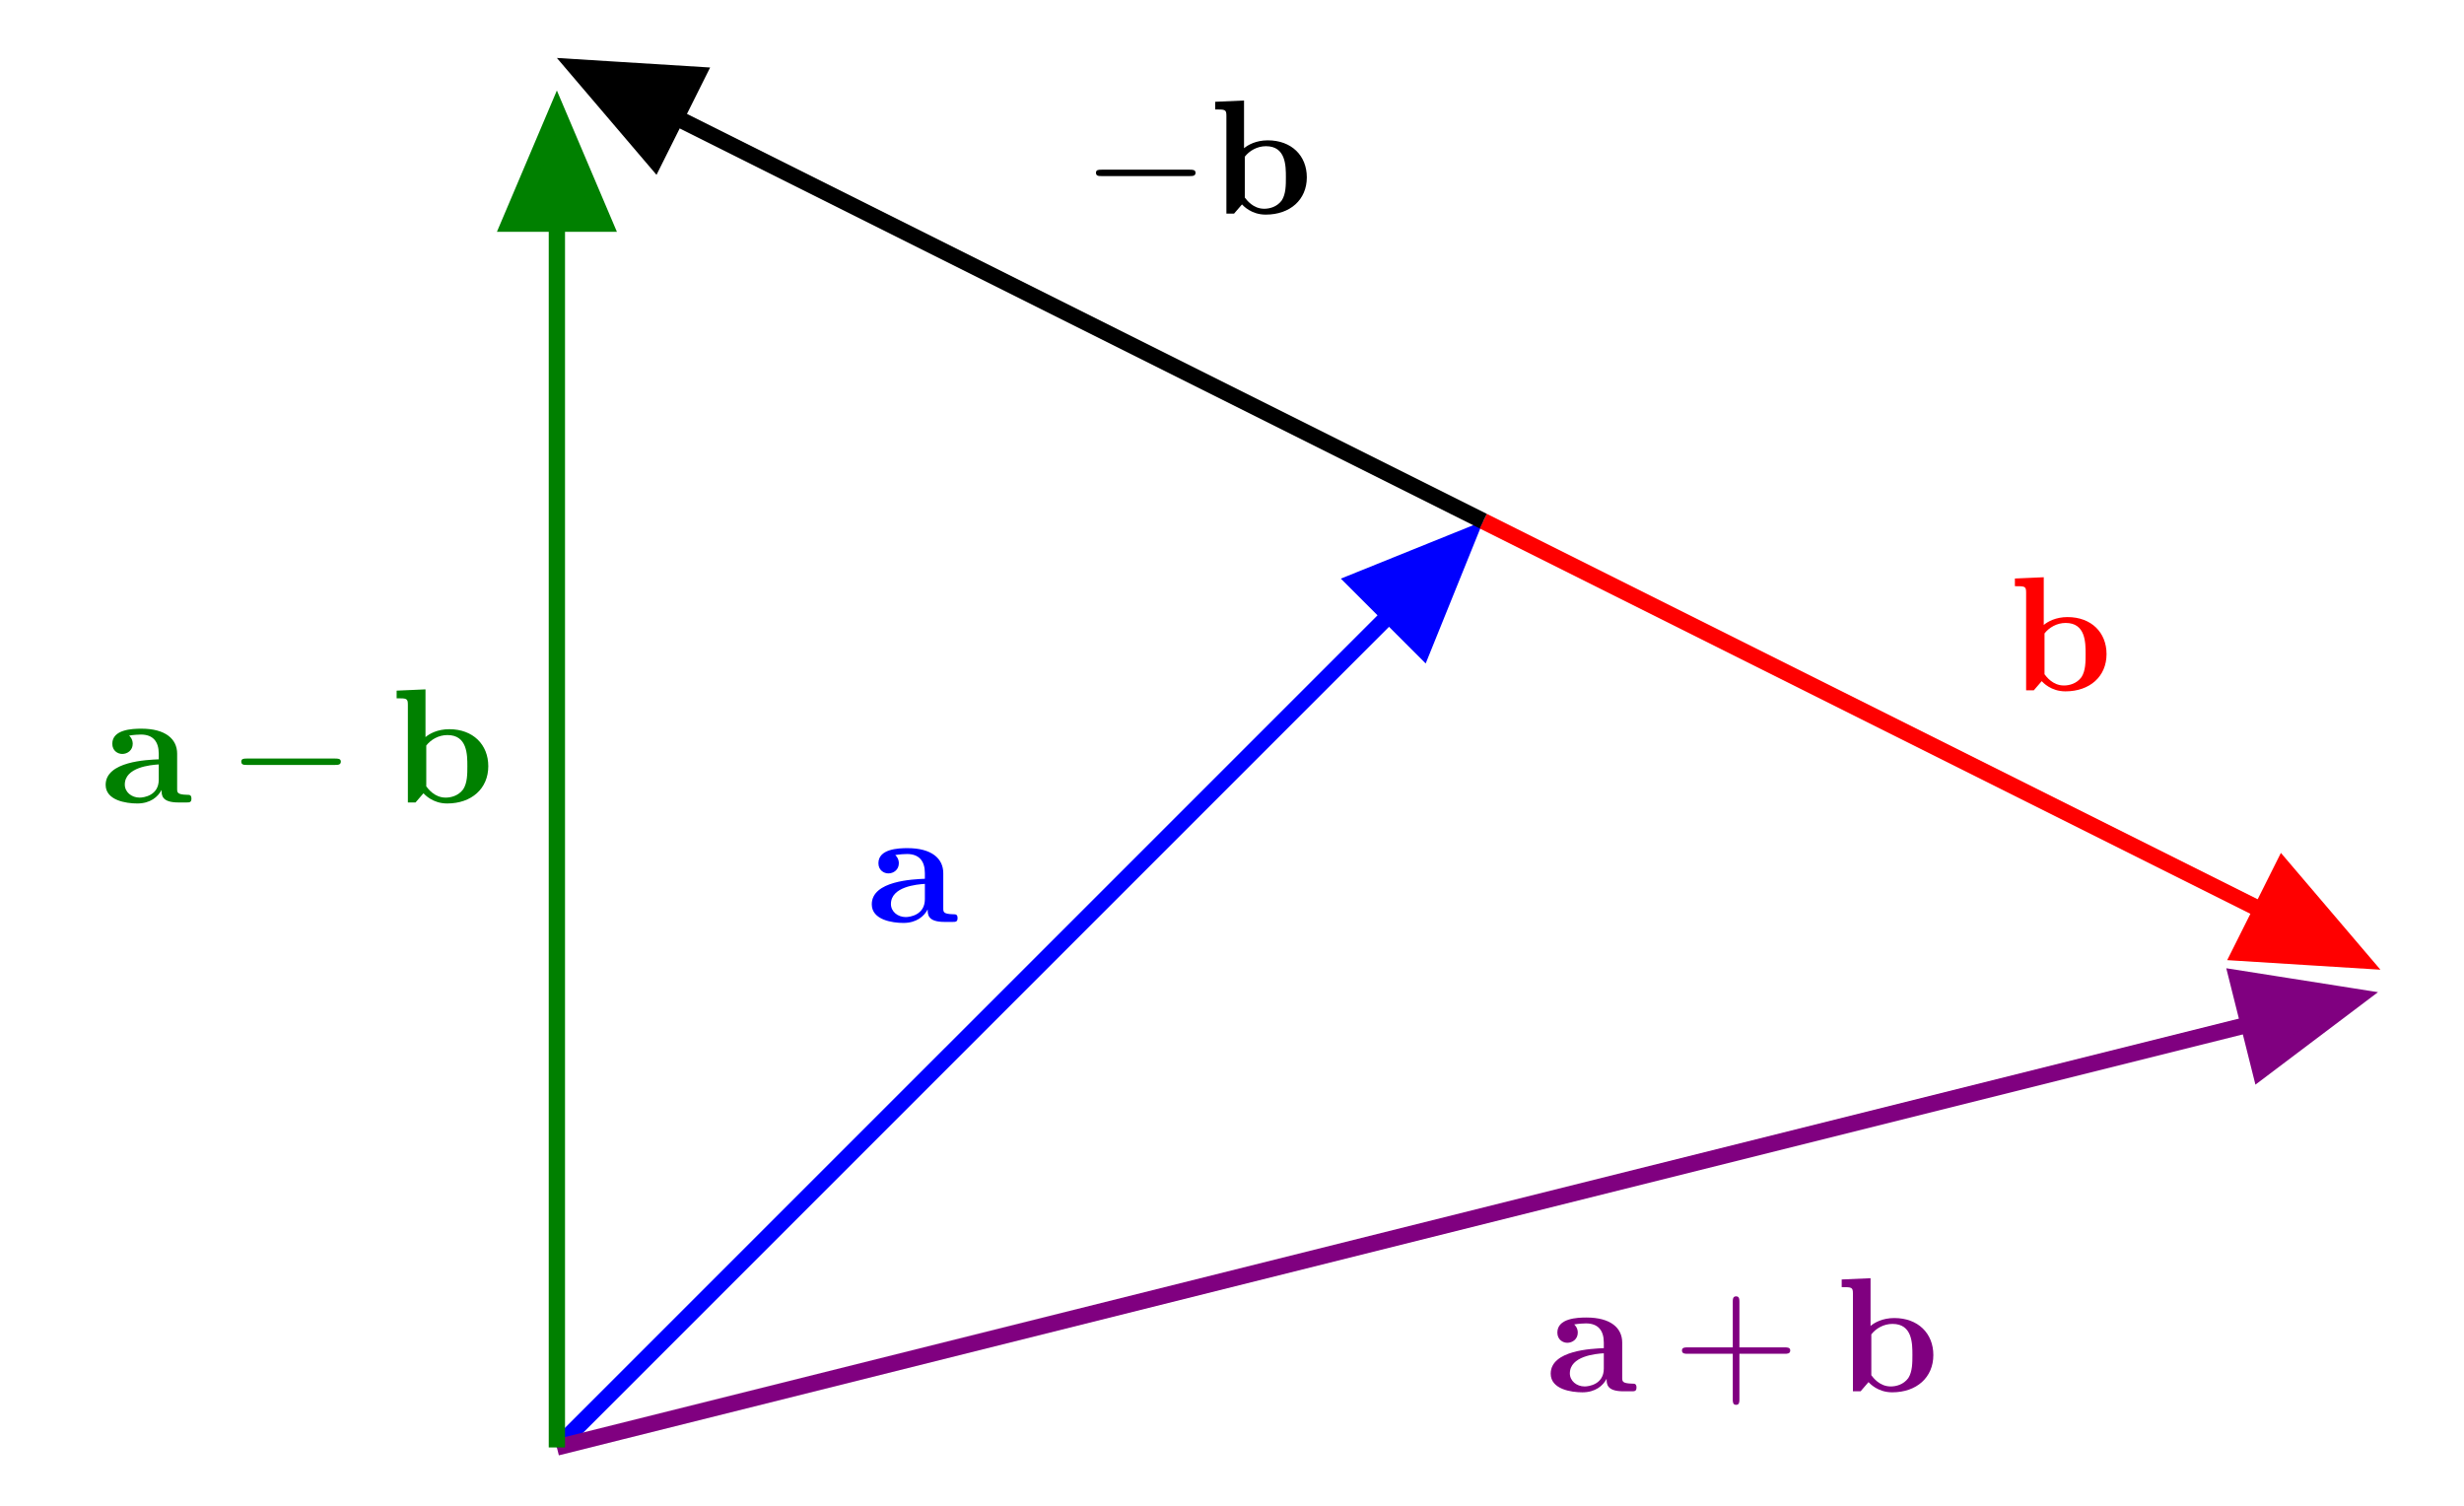
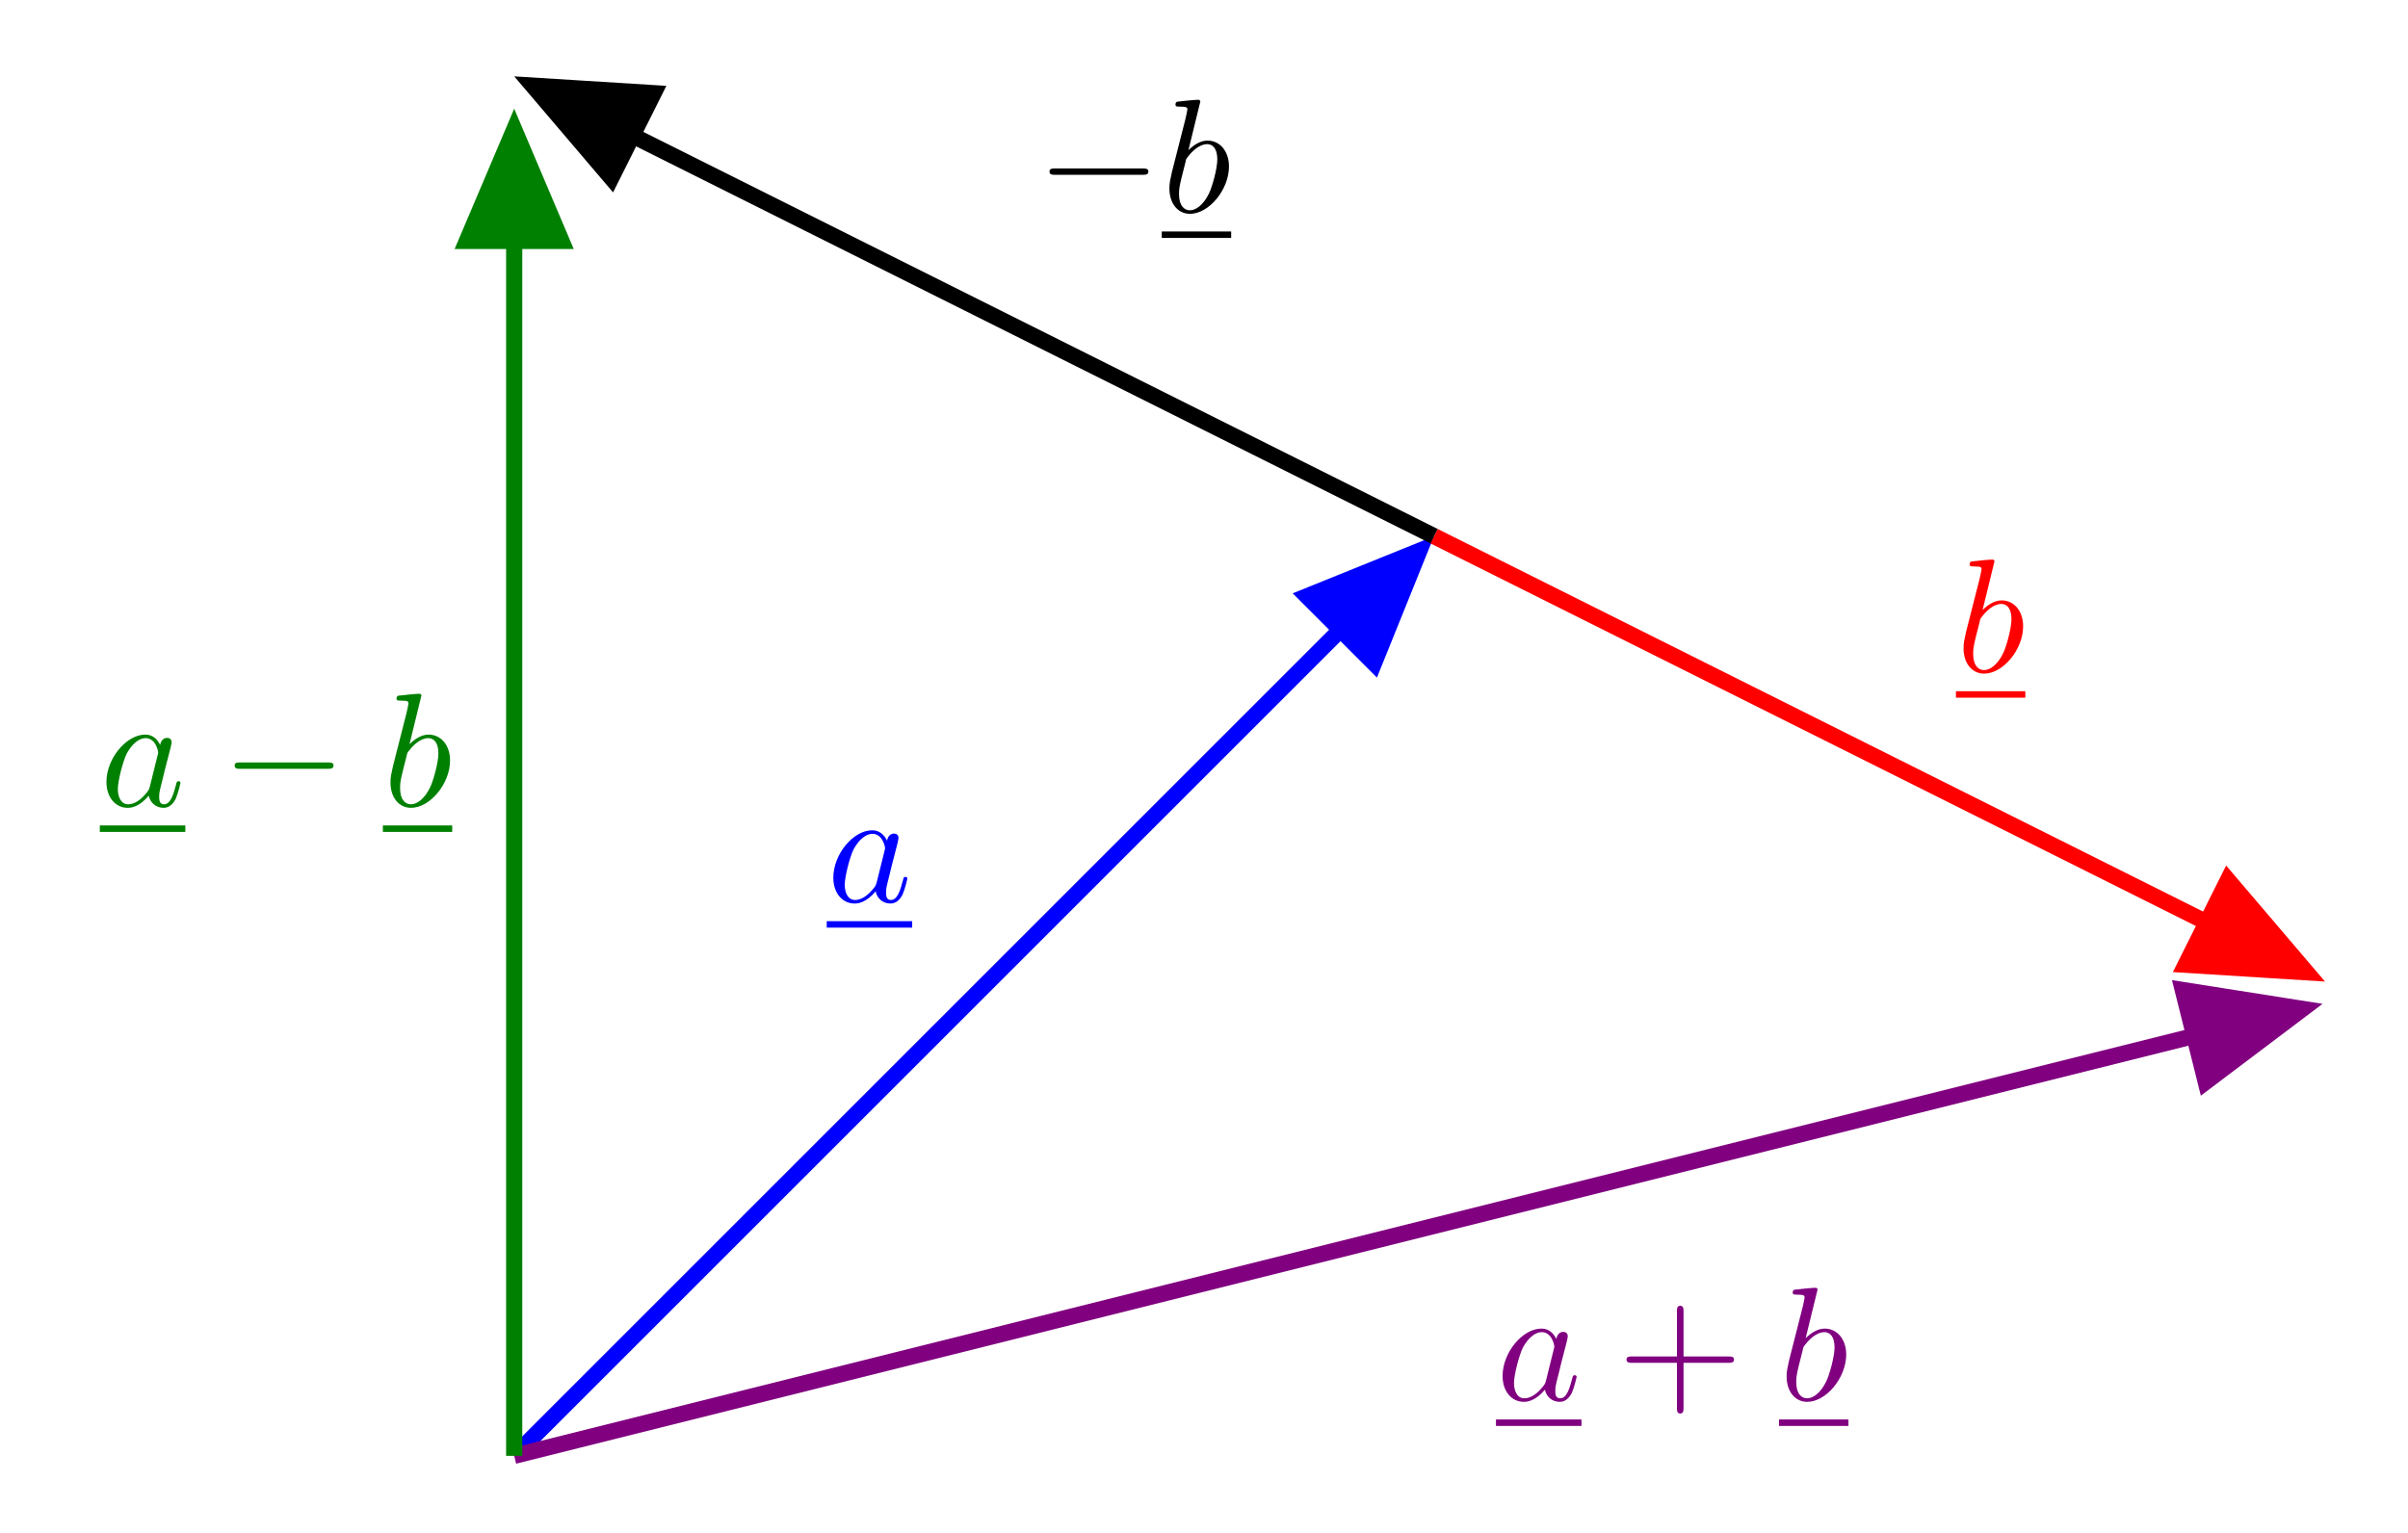
- <svg xmlns="http://www.w3.org/2000/svg" xmlns:xlink="http://www.w3.org/1999/xlink" width="150.801pt" height="92.135pt" viewBox="0 0 150.801 92.135" version="1.1">
+ <svg xmlns="http://www.w3.org/2000/svg" xmlns:xlink="http://www.w3.org/1999/xlink" width="148.409" height="94.459" viewBox="0 0 148.409 94.459">
  <defs>
    <g>
-       <symbol overflow="visible" id="glyph0-0">
-         <path style="stroke:none;" d="" />
-       </symbol>
-       <symbol overflow="visible" id="glyph0-1">
-         <path style="stroke:none;" d="M 3.734 -0.766 C 3.734 -0.453 3.734 0 4.766 0 L 5.25 0 C 5.438 0 5.562 0 5.562 -0.234 C 5.562 -0.469 5.438 -0.469 5.297 -0.469 C 4.688 -0.484 4.688 -0.609 4.688 -0.844 L 4.688 -2.984 C 4.688 -3.875 3.984 -4.516 2.5 -4.516 C 1.938 -4.516 0.719 -4.469 0.719 -3.594 C 0.719 -3.156 1.062 -2.969 1.328 -2.969 C 1.641 -2.969 1.969 -3.188 1.969 -3.594 C 1.969 -3.891 1.781 -4.062 1.75 -4.094 C 2.031 -4.141 2.344 -4.156 2.469 -4.156 C 3.203 -4.156 3.562 -3.734 3.562 -2.984 L 3.562 -2.641 C 2.844 -2.609 0.312 -2.516 0.312 -1.078 C 0.312 -0.125 1.562 0.062 2.25 0.062 C 3.047 0.062 3.516 -0.344 3.734 -0.766 Z M 3.562 -2.328 L 3.562 -1.391 C 3.562 -0.422 2.641 -0.297 2.391 -0.297 C 1.891 -0.297 1.484 -0.641 1.484 -1.094 C 1.484 -2.156 3.062 -2.297 3.562 -2.328 Z M 3.562 -2.328 " />
-       </symbol>
-       <symbol overflow="visible" id="glyph0-2">
-         <path style="stroke:none;" d="M 2.141 -4 L 2.141 -6.922 L 0.375 -6.844 L 0.375 -6.375 C 0.984 -6.375 1.062 -6.375 1.062 -5.984 L 1.062 0 L 1.531 0 L 2.016 -0.562 C 2.094 -0.484 2.578 0.062 3.469 0.062 C 4.953 0.062 5.984 -0.844 5.984 -2.219 C 5.984 -3.547 5.047 -4.484 3.594 -4.484 C 2.875 -4.484 2.375 -4.203 2.141 -4 Z M 2.188 -0.984 L 2.188 -3.484 C 2.469 -3.844 2.938 -4.125 3.484 -4.125 C 4.703 -4.125 4.703 -2.922 4.703 -2.219 C 4.703 -1.75 4.703 -1.203 4.453 -0.812 C 4.156 -0.406 3.703 -0.297 3.375 -0.297 C 2.688 -0.297 2.297 -0.844 2.188 -0.984 Z M 2.188 -0.984 " />
-       </symbol>
-       <symbol overflow="visible" id="glyph1-0">
-         <path style="stroke:none;" d="" />
-       </symbol>
-       <symbol overflow="visible" id="glyph1-1">
-         <path style="stroke:none;" d="M 4.078 -2.297 L 6.859 -2.297 C 7 -2.297 7.188 -2.297 7.188 -2.5 C 7.188 -2.688 7 -2.688 6.859 -2.688 L 4.078 -2.688 L 4.078 -5.484 C 4.078 -5.625 4.078 -5.812 3.875 -5.812 C 3.672 -5.812 3.672 -5.625 3.672 -5.484 L 3.672 -2.688 L 0.891 -2.688 C 0.75 -2.688 0.562 -2.688 0.562 -2.5 C 0.562 -2.297 0.75 -2.297 0.891 -2.297 L 3.672 -2.297 L 3.672 0.5 C 3.672 0.641 3.672 0.828 3.875 0.828 C 4.078 0.828 4.078 0.641 4.078 0.5 Z M 4.078 -2.297 " />
-       </symbol>
-       <symbol overflow="visible" id="glyph2-0">
-         <path style="stroke:none;" d="" />
-       </symbol>
-       <symbol overflow="visible" id="glyph2-1">
-         <path style="stroke:none;" d="M 6.562 -2.297 C 6.734 -2.297 6.922 -2.297 6.922 -2.5 C 6.922 -2.688 6.734 -2.688 6.562 -2.688 L 1.172 -2.688 C 1 -2.688 0.828 -2.688 0.828 -2.5 C 0.828 -2.297 1 -2.297 1.172 -2.297 Z M 6.562 -2.297 " />
-       </symbol>
+       <g id="glyph-0-0">
+         <path d="M 3.719 -3.766 C 3.531 -4.141 3.25 -4.406 2.797 -4.406 C 1.641 -4.406 0.406 -2.938 0.406 -1.484 C 0.406 -0.547 0.953 0.109 1.719 0.109 C 1.922 0.109 2.422 0.062 3.016 -0.641 C 3.094 -0.219 3.453 0.109 3.922 0.109 C 4.281 0.109 4.5 -0.125 4.672 -0.438 C 4.828 -0.797 4.969 -1.406 4.969 -1.422 C 4.969 -1.531 4.875 -1.531 4.844 -1.531 C 4.75 -1.531 4.734 -1.484 4.703 -1.344 C 4.531 -0.703 4.359 -0.109 3.953 -0.109 C 3.672 -0.109 3.656 -0.375 3.656 -0.562 C 3.656 -0.781 3.672 -0.875 3.781 -1.312 C 3.891 -1.719 3.906 -1.828 4 -2.203 L 4.359 -3.594 C 4.422 -3.875 4.422 -3.891 4.422 -3.938 C 4.422 -4.109 4.312 -4.203 4.141 -4.203 C 3.891 -4.203 3.75 -3.984 3.719 -3.766 Z M 3.078 -1.188 C 3.016 -1 3.016 -0.984 2.875 -0.812 C 2.438 -0.266 2.031 -0.109 1.75 -0.109 C 1.25 -0.109 1.109 -0.656 1.109 -1.047 C 1.109 -1.547 1.422 -2.766 1.656 -3.234 C 1.969 -3.812 2.406 -4.188 2.812 -4.188 C 3.453 -4.188 3.594 -3.375 3.594 -3.312 C 3.594 -3.25 3.578 -3.188 3.562 -3.141 Z M 3.078 -1.188 " />
+       </g>
+       <g id="glyph-0-1">
+         <path d="M 2.375 -6.812 C 2.375 -6.812 2.375 -6.922 2.25 -6.922 C 2.031 -6.922 1.297 -6.844 1.031 -6.812 C 0.953 -6.812 0.844 -6.797 0.844 -6.625 C 0.844 -6.5 0.938 -6.5 1.094 -6.5 C 1.562 -6.5 1.578 -6.438 1.578 -6.328 C 1.578 -6.266 1.5 -5.922 1.453 -5.719 L 0.625 -2.469 C 0.516 -1.969 0.469 -1.797 0.469 -1.453 C 0.469 -0.516 1 0.109 1.734 0.109 C 2.906 0.109 4.141 -1.375 4.141 -2.812 C 4.141 -3.719 3.609 -4.406 2.812 -4.406 C 2.359 -4.406 1.938 -4.109 1.641 -3.812 Z M 1.453 -3.047 C 1.5 -3.266 1.5 -3.281 1.594 -3.391 C 2.078 -4.031 2.531 -4.188 2.797 -4.188 C 3.156 -4.188 3.422 -3.891 3.422 -3.25 C 3.422 -2.656 3.094 -1.516 2.906 -1.141 C 2.578 -0.469 2.125 -0.109 1.734 -0.109 C 1.391 -0.109 1.062 -0.375 1.062 -1.109 C 1.062 -1.312 1.062 -1.5 1.219 -2.125 Z M 1.453 -3.047 " />
+       </g>
+       <g id="glyph-1-0">
+         <path d="M 4.078 -2.297 L 6.859 -2.297 C 7 -2.297 7.188 -2.297 7.188 -2.5 C 7.188 -2.688 7 -2.688 6.859 -2.688 L 4.078 -2.688 L 4.078 -5.484 C 4.078 -5.625 4.078 -5.812 3.875 -5.812 C 3.672 -5.812 3.672 -5.625 3.672 -5.484 L 3.672 -2.688 L 0.891 -2.688 C 0.75 -2.688 0.562 -2.688 0.562 -2.5 C 0.562 -2.297 0.75 -2.297 0.891 -2.297 L 3.672 -2.297 L 3.672 0.5 C 3.672 0.641 3.672 0.828 3.875 0.828 C 4.078 0.828 4.078 0.641 4.078 0.5 Z M 4.078 -2.297 " />
+       </g>
+       <g id="glyph-2-0">
+         <path d="M 6.562 -2.297 C 6.734 -2.297 6.922 -2.297 6.922 -2.5 C 6.922 -2.688 6.734 -2.688 6.562 -2.688 L 1.172 -2.688 C 1 -2.688 0.828 -2.688 0.828 -2.5 C 0.828 -2.297 1 -2.297 1.172 -2.297 Z M 6.562 -2.297 " />
+       </g>
    </g>
-     <clipPath id="clip1">
-       <path d="M 19 18 L 104 18 L 104 92.137 L 19 92.137 Z M 19 18 " />
+     <clipPath id="clip-0">
+       <path clip-rule="nonzero" d="M 17 20 L 102 20 L 102 94.461 L 17 94.461 Z M 17 20 " />
    </clipPath>
-     <clipPath id="clip2">
-       <path d="M 76 17 L 150.801 17 L 150.801 73 L 76 73 Z M 76 17 " />
+     <clipPath id="clip-1">
+       <path clip-rule="nonzero" d="M 74 18 L 148.41 18 L 148.41 74 L 74 74 Z M 74 18 " />
    </clipPath>
-     <clipPath id="clip3">
-       <path d="M 123 39 L 150.801 39 L 150.801 73 L 123 73 Z M 123 39 " />
+     <clipPath id="clip-2">
+       <path clip-rule="nonzero" d="M 120 40 L 148.41 40 L 148.41 75 L 120 75 Z M 120 40 " />
    </clipPath>
-     <clipPath id="clip4">
-       <path d="M 19 47 L 150.801 47 L 150.801 92.137 L 19 92.137 Z M 19 47 " />
+     <clipPath id="clip-3">
+       <path clip-rule="nonzero" d="M 17 48 L 148.41 48 L 148.41 94.461 L 17 94.461 Z M 17 48 " />
    </clipPath>
-     <clipPath id="clip5">
-       <path d="M 122 45 L 150.801 45 L 150.801 80 L 122 80 Z M 122 45 " />
+     <clipPath id="clip-4">
+       <path clip-rule="nonzero" d="M 120 46 L 148.41 46 L 148.41 81 L 120 81 Z M 120 46 " />
    </clipPath>
  </defs>
-   <g id="surface1">
-     <g clip-path="url(#clip1)" clip-rule="nonzero">
-       <path style="fill:none;stroke-width:0.996;stroke-linecap:butt;stroke-linejoin:miter;stroke:rgb(0%,0%,100%);stroke-opacity:1;stroke-miterlimit:10;" d="M -0.001 0.001 L 55.526 55.528 " transform="matrix(1,0,0,-1,34.083,88.587)" />
-     </g>
-     <path style="fill-rule:nonzero;fill:rgb(0%,0%,100%);fill-opacity:1;stroke-width:0.996;stroke-linecap:butt;stroke-linejoin:miter;stroke:rgb(0%,0%,100%);stroke-opacity:1;stroke-miterlimit:10;" d="M -6.505 2.921 L 0.372 -0.001 L -6.505 -2.918 Z M -6.505 2.921 " transform="matrix(0.7071,-0.7071,-0.7071,-0.7071,89.61071,33.05929)" />
-     <g style="fill:rgb(0%,0%,100%);fill-opacity:1;">
-       <use xlink:href="#glyph0-1" x="53.042" y="56.423" />
-     </g>
-     <g clip-path="url(#clip2)" clip-rule="nonzero">
-       <path style="fill:none;stroke-width:0.996;stroke-linecap:butt;stroke-linejoin:miter;stroke:rgb(100%,0%,0%);stroke-opacity:1;stroke-miterlimit:10;" d="M 56.694 56.692 L 110.132 29.974 " transform="matrix(1,0,0,-1,34.083,88.587)" />
-     </g>
-     <path style=" stroke:none;fill-rule:nonzero;fill:rgb(100%,0%,0%);fill-opacity:1;" d="M 139.703 53.094 L 144.547 58.777 L 137.09 58.312 Z M 139.703 53.094 " />
-     <g clip-path="url(#clip3)" clip-rule="nonzero">
-       <path style="fill:none;stroke-width:0.996;stroke-linecap:butt;stroke-linejoin:miter;stroke:rgb(100%,0%,0%);stroke-opacity:1;stroke-miterlimit:10;" d="M -6.502 2.919 L 0.372 0.001 L -6.506 -2.918 Z M -6.502 2.919 " transform="matrix(0.89436,0.44717,0.44717,-0.89436,144.2135,58.61187)" />
-     </g>
-     <g style="fill:rgb(100%,0%,0%);fill-opacity:1;">
-       <use xlink:href="#glyph0-2" x="122.94" y="42.25" />
-     </g>
-     <g clip-path="url(#clip4)" clip-rule="nonzero">
-       <path style="fill:none;stroke-width:0.996;stroke-linecap:butt;stroke-linejoin:miter;stroke:rgb(50%,0%,50%);stroke-opacity:1;stroke-miterlimit:10;" d="M -0.001 0.001 L 109.855 27.462 " transform="matrix(1,0,0,-1,34.083,88.587)" />
-     </g>
-     <path style=" stroke:none;fill-rule:nonzero;fill:rgb(50%,0%,50%);fill-opacity:1;" d="M 136.918 59.867 L 144.301 61.031 L 138.336 65.531 Z M 136.918 59.867 " />
-     <g clip-path="url(#clip5)" clip-rule="nonzero">
-       <path style="fill:none;stroke-width:0.996;stroke-linecap:butt;stroke-linejoin:miter;stroke:rgb(50%,0%,50%);stroke-opacity:1;stroke-miterlimit:10;" d="M -6.506 2.921 L 0.375 0.001 L -6.503 -2.918 Z M -6.506 2.921 " transform="matrix(0.97014,-0.24251,-0.24251,-0.97014,143.9376,61.12327)" />
-     </g>
-     <g style="fill:rgb(50%,0%,50%);fill-opacity:1;">
-       <use xlink:href="#glyph0-1" x="94.594" y="85.15" />
-     </g>
-     <g style="fill:rgb(50%,0%,50%);fill-opacity:1;">
-       <use xlink:href="#glyph1-1" x="102.377" y="85.15" />
-     </g>
-     <g style="fill:rgb(50%,0%,50%);fill-opacity:1;">
-       <use xlink:href="#glyph0-2" x="112.34" y="85.15" />
-     </g>
-     <path style="fill:none;stroke-width:0.996;stroke-linecap:butt;stroke-linejoin:miter;stroke:rgb(0%,0%,0%);stroke-opacity:1;stroke-miterlimit:10;" d="M 56.694 56.692 L 1.476 84.302 " transform="matrix(1,0,0,-1,34.083,88.587)" />
-     <path style="fill-rule:nonzero;fill:rgb(0%,0%,0%);fill-opacity:1;stroke-width:0.996;stroke-linecap:butt;stroke-linejoin:miter;stroke:rgb(0%,0%,0%);stroke-opacity:1;stroke-miterlimit:10;" d="M -6.506 2.92 L 0.374 0.001 L -6.504 -2.919 Z M -6.506 2.92 " transform="matrix(-0.89436,-0.44717,-0.44717,0.89436,35.55766,4.28388)" />
-     <g style="fill:rgb(0%,0%,0%);fill-opacity:1;">
-       <use xlink:href="#glyph2-1" x="66.247" y="13.073" />
-     </g>
-     <g style="fill:rgb(0%,0%,0%);fill-opacity:1;">
-       <use xlink:href="#glyph0-2" x="73.996" y="13.073" />
-     </g>
-     <path style="fill:none;stroke-width:0.996;stroke-linecap:butt;stroke-linejoin:miter;stroke:rgb(0%,50%,0%);stroke-opacity:1;stroke-miterlimit:10;" d="M -0.001 0.001 L -0.001 81.4 " transform="matrix(1,0,0,-1,34.083,88.587)" />
-     <path style="fill-rule:nonzero;fill:rgb(0%,50%,0%);fill-opacity:1;stroke-width:0.996;stroke-linecap:butt;stroke-linejoin:miter;stroke:rgb(0%,50%,0%);stroke-opacity:1;stroke-miterlimit:10;" d="M -6.503 2.919 L 0.375 0.001 L -6.503 -2.921 Z M -6.503 2.919 " transform="matrix(0,-1,-1,0,34.083,7.18797)" />
-     <g style="fill:rgb(0%,50%,0%);fill-opacity:1;">
-       <use xlink:href="#glyph0-1" x="6.154" y="49.112" />
-     </g>
-     <g style="fill:rgb(0%,50%,0%);fill-opacity:1;">
-       <use xlink:href="#glyph2-1" x="13.938" y="49.112" />
-     </g>
-     <g style="fill:rgb(0%,50%,0%);fill-opacity:1;">
-       <use xlink:href="#glyph0-2" x="23.9" y="49.112" />
-     </g>
+   <g clip-path="url(#clip-0)">
+     <path fill="none" stroke-width="0.996" stroke-linecap="butt" stroke-linejoin="miter" stroke="rgb(0%, 0%, 100%)" stroke-opacity="1" stroke-miterlimit="10" d="M 0.001 -0.001 L 55.529 55.526 " transform="matrix(1, 0, 0, -1, 31.69, 89.749)" />
  </g>
+   <path fill-rule="nonzero" fill="rgb(0%, 0%, 100%)" fill-opacity="1" stroke-width="0.996" stroke-linecap="butt" stroke-linejoin="miter" stroke="rgb(0%, 0%, 100%)" stroke-opacity="1" stroke-miterlimit="10" d="M -6.505 2.918 L 0.373 0.001 L -6.505 -2.921 Z M -6.505 2.918 " transform="matrix(0.7071, -0.7071, -0.7071, -0.7071, 87.21771, 34.22129)" />
+   <g fill="rgb(0%, 0%, 100%)" fill-opacity="1">
+     <use xlink:href="#glyph-0-0" x="50.953" y="55.592" />
+   </g>
+   <path fill="none" stroke-width="0.398" stroke-linecap="butt" stroke-linejoin="miter" stroke="rgb(0%, 0%, 100%)" stroke-opacity="1" stroke-miterlimit="10" d="M 0 -0.001 L 5.266 -0.001 " transform="matrix(1, 0, 0, -1, 50.953, 56.987)" />
+   <g clip-path="url(#clip-1)">
+     <path fill="none" stroke-width="0.996" stroke-linecap="butt" stroke-linejoin="miter" stroke="rgb(100%, 0%, 0%)" stroke-opacity="1" stroke-miterlimit="10" d="M 56.693 56.694 L 110.13 29.976 " transform="matrix(1, 0, 0, -1, 31.69, 89.749)" />
+   </g>
+   <path fill-rule="nonzero" fill="rgb(100%, 0%, 0%)" fill-opacity="1" d="M 137.309 54.254 L 142.156 59.941 L 134.699 59.477 Z M 137.309 54.254 " />
+   <g clip-path="url(#clip-2)">
+     <path fill="none" stroke-width="0.996" stroke-linecap="butt" stroke-linejoin="miter" stroke="rgb(100%, 0%, 0%)" stroke-opacity="1" stroke-miterlimit="10" d="M -6.505 2.92 L 0.375 0 L -6.503 -2.919 Z M -6.505 2.92 " transform="matrix(0.89436, 0.44717, 0.44717, -0.89436, 141.8205, 59.77387)" />
+   </g>
+   <g fill="rgb(100%, 0%, 0%)" fill-opacity="1">
+     <use xlink:href="#glyph-0-1" x="120.548" y="41.419" />
+   </g>
+   <path fill="none" stroke-width="0.398" stroke-linecap="butt" stroke-linejoin="miter" stroke="rgb(100%, 0%, 0%)" stroke-opacity="1" stroke-miterlimit="10" d="M -0.001 0.002 L 4.276 0.002 " transform="matrix(1, 0, 0, -1, 120.548, 42.814)" />
+   <g clip-path="url(#clip-3)">
+     <path fill="none" stroke-width="0.996" stroke-linecap="butt" stroke-linejoin="miter" stroke="rgb(50%, 0%, 50%)" stroke-opacity="1" stroke-miterlimit="10" d="M 0.001 -0.001 L 109.853 27.464 " transform="matrix(1, 0, 0, -1, 31.69, 89.749)" />
+   </g>
+   <path fill-rule="nonzero" fill="rgb(50%, 0%, 50%)" fill-opacity="1" d="M 134.527 61.031 L 141.906 62.195 L 135.941 66.695 Z M 134.527 61.031 " />
+   <g clip-path="url(#clip-4)">
+     <path fill="none" stroke-width="0.996" stroke-linecap="butt" stroke-linejoin="miter" stroke="rgb(50%, 0%, 50%)" stroke-opacity="1" stroke-miterlimit="10" d="M -6.504 2.918 L 0.373 -0 L -6.505 -2.92 Z M -6.504 2.918 " transform="matrix(0.97014, -0.24251, -0.24251, -0.97014, 141.5446, 62.28527)" />
+   </g>
+   <g fill="rgb(50%, 0%, 50%)" fill-opacity="1">
+     <use xlink:href="#glyph-0-0" x="92.201" y="86.312" />
+   </g>
+   <path fill="none" stroke-width="0.398" stroke-linecap="butt" stroke-linejoin="miter" stroke="rgb(50%, 0%, 50%)" stroke-opacity="1" stroke-miterlimit="10" d="M -0.002 -0 L 5.268 -0 " transform="matrix(1, 0, 0, -1, 92.201, 87.707)" />
+   <g fill="rgb(50%, 0%, 50%)" fill-opacity="1">
+     <use xlink:href="#glyph-1-0" x="99.681" y="86.312" />
+   </g>
+   <g fill="rgb(50%, 0%, 50%)" fill-opacity="1">
+     <use xlink:href="#glyph-0-1" x="109.644" y="86.312" />
+   </g>
+   <path fill="none" stroke-width="0.398" stroke-linecap="butt" stroke-linejoin="miter" stroke="rgb(50%, 0%, 50%)" stroke-opacity="1" stroke-miterlimit="10" d="M 0.001 -0 L 4.278 -0 " transform="matrix(1, 0, 0, -1, 109.644, 87.707)" />
+   <path fill="none" stroke-width="0.996" stroke-linecap="butt" stroke-linejoin="miter" stroke="rgb(0%, 0%, 0%)" stroke-opacity="1" stroke-miterlimit="10" d="M 56.693 56.694 L 1.474 84.304 " transform="matrix(1, 0, 0, -1, 31.69, 89.749)" />
+   <path fill-rule="nonzero" fill="rgb(0%, 0%, 0%)" fill-opacity="1" stroke-width="0.996" stroke-linecap="butt" stroke-linejoin="miter" stroke="rgb(0%, 0%, 0%)" stroke-opacity="1" stroke-miterlimit="10" d="M -6.504 2.919 L 0.373 -0.002 L -6.505 -2.921 Z M -6.504 2.919 " transform="matrix(-0.89436, -0.44717, -0.44717, 0.89436, 33.16466, 5.44588)" />
+   <g fill="rgb(0%, 0%, 0%)" fill-opacity="1">
+     <use xlink:href="#glyph-2-0" x="63.855" y="13.073" />
+   </g>
+   <g fill="rgb(0%, 0%, 0%)" fill-opacity="1">
+     <use xlink:href="#glyph-0-1" x="71.603" y="13.073" />
+   </g>
+   <path fill="none" stroke-width="0.398" stroke-linecap="butt" stroke-linejoin="miter" stroke="rgb(0%, 0%, 0%)" stroke-opacity="1" stroke-miterlimit="10" d="M -0.001 -0.002 L 4.276 -0.002 " transform="matrix(1, 0, 0, -1, 71.603, 14.467)" />
+   <path fill="none" stroke-width="0.996" stroke-linecap="butt" stroke-linejoin="miter" stroke="rgb(0%, 50%, 0%)" stroke-opacity="1" stroke-miterlimit="10" d="M 0.001 -0.001 L 0.001 81.397 " transform="matrix(1, 0, 0, -1, 31.69, 89.749)" />
+   <path fill-rule="nonzero" fill="rgb(0%, 50%, 0%)" fill-opacity="1" stroke-width="0.996" stroke-linecap="butt" stroke-linejoin="miter" stroke="rgb(0%, 50%, 0%)" stroke-opacity="1" stroke-miterlimit="10" d="M -6.505 2.92 L 0.373 -0.001 L -6.505 -2.919 Z M -6.505 2.92 " transform="matrix(0, -1, -1, 0, 31.69, 8.34997)" />
+   <g fill="rgb(0%, 50%, 0%)" fill-opacity="1">
+     <use xlink:href="#glyph-0-0" x="6.154" y="49.692" />
+   </g>
+   <path fill="none" stroke-width="0.398" stroke-linecap="butt" stroke-linejoin="miter" stroke="rgb(0%, 50%, 0%)" stroke-opacity="1" stroke-miterlimit="10" d="M -0.002 0.001 L 5.268 0.001 " transform="matrix(1, 0, 0, -1, 6.154, 51.087)" />
+   <g fill="rgb(0%, 50%, 0%)" fill-opacity="1">
+     <use xlink:href="#glyph-2-0" x="13.634" y="49.692" />
+   </g>
+   <g fill="rgb(0%, 50%, 0%)" fill-opacity="1">
+     <use xlink:href="#glyph-0-1" x="23.597" y="49.692" />
+   </g>
+   <path fill="none" stroke-width="0.398" stroke-linecap="butt" stroke-linejoin="miter" stroke="rgb(0%, 50%, 0%)" stroke-opacity="1" stroke-miterlimit="10" d="M 0.001 0.001 L 4.274 0.001 " transform="matrix(1, 0, 0, -1, 23.597, 51.087)" />
</svg>
